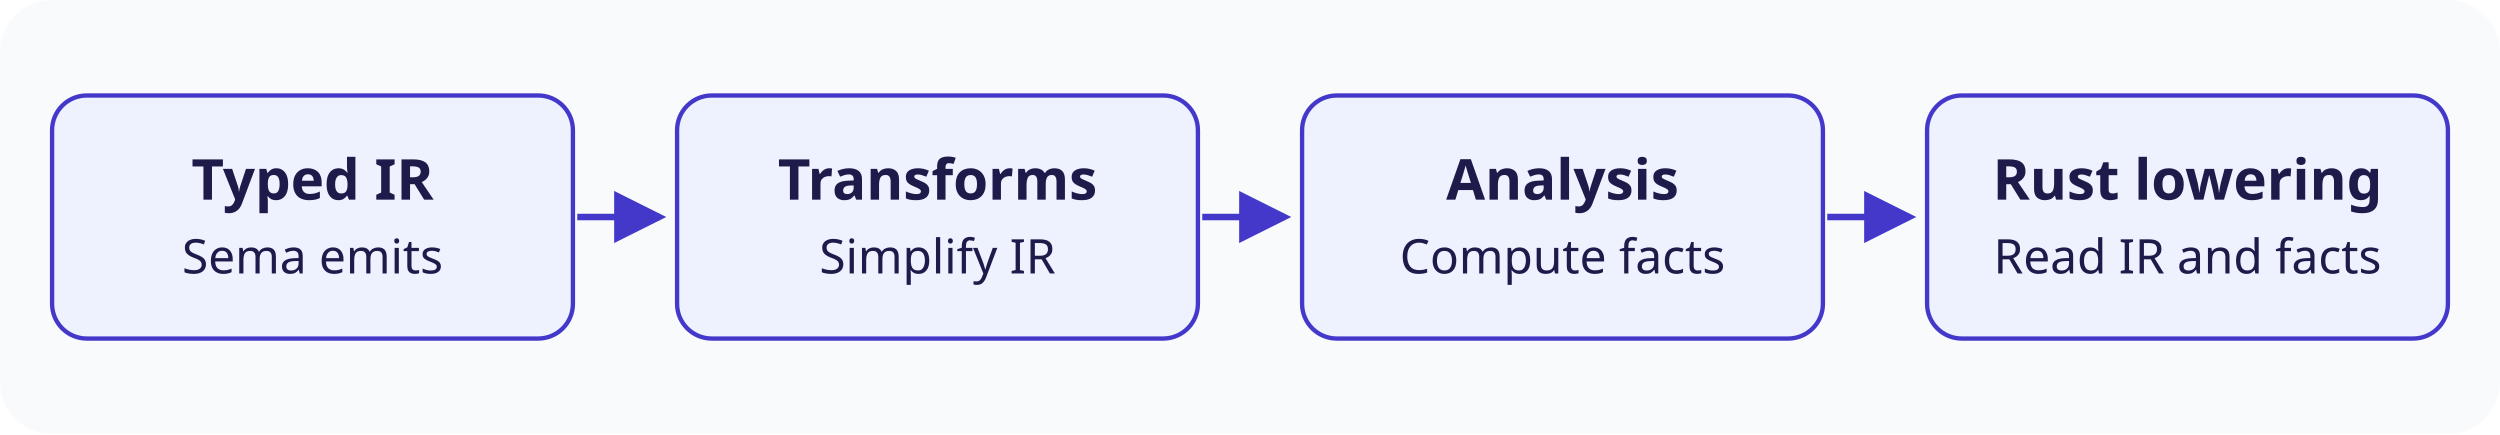
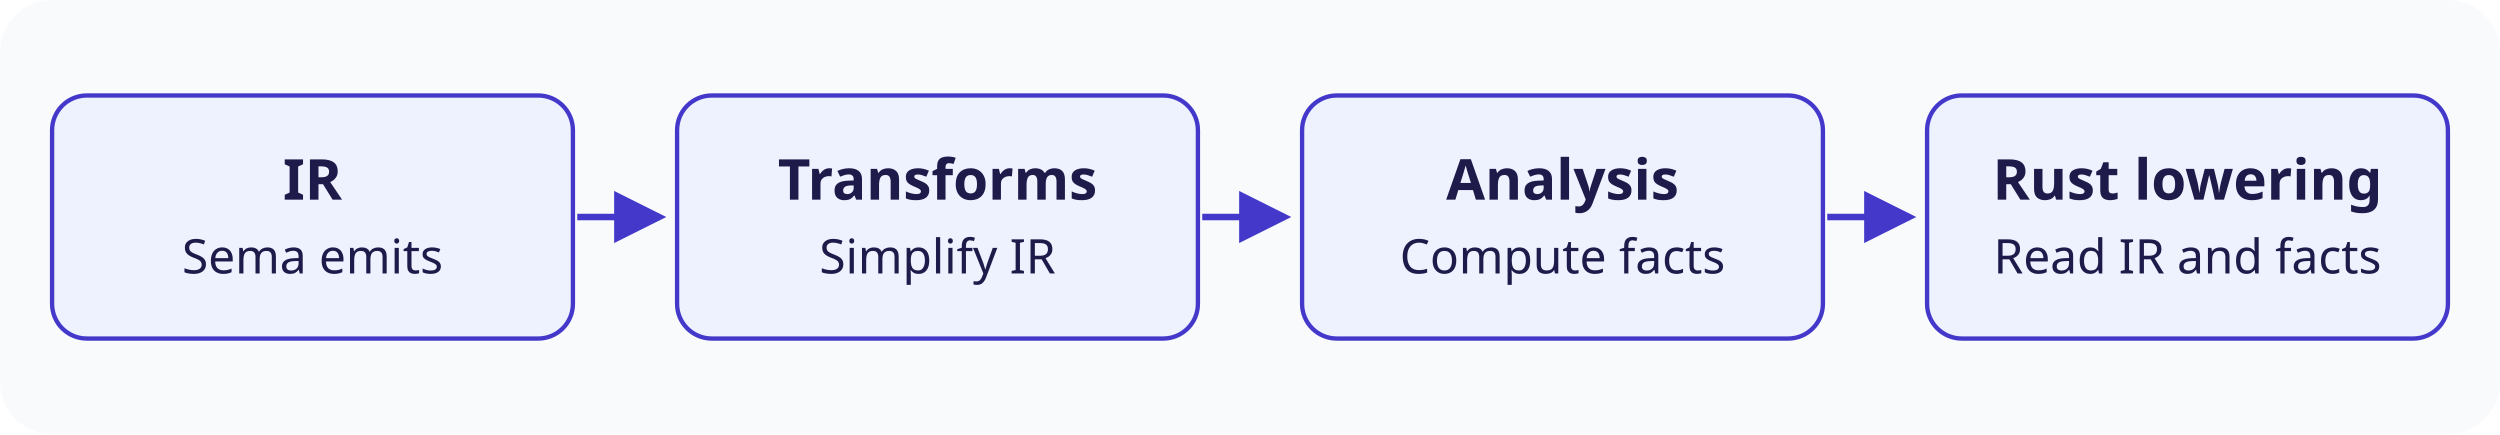
<svg xmlns="http://www.w3.org/2000/svg" width="576" height="100" viewBox="0 0 576 100" role="img" aria-labelledby="title description">
  <defs>
    <marker id="arrow" markerWidth="8" markerHeight="8" refX="7" refY="4" orient="auto">
      <path d="M0 0L8 4L0 8Z" fill="#4338ca" />
    </marker>
  </defs>
  <rect width="576" height="100" rx="12" fill="#f8fafc" />
  <g fill="#eef2ff" stroke="#4338ca">
    <rect x="12" y="22" width="120" height="56" rx="8" />
    <rect x="156" y="22" width="120" height="56" rx="8" />
    <rect x="300" y="22" width="120" height="56" rx="8" />
    <rect x="444" y="22" width="120" height="56" rx="8" />
  </g>
  <g stroke="#4338ca" stroke-width="1.5" marker-end="url(#arrow)">
    <path d="M133 50H152" />
    <path d="M277 50H296" />
    <path d="M421 50H440" />
  </g>
  <g font-family="system-ui, sans-serif" text-anchor="middle" fill="#1e1b4b">
    <g font-size="13" font-weight="600">
-       <text x="72" y="46">Typed IR</text>
+       <text x="72" y="46">IR</text>
      <text x="216" y="46">Transforms</text>
      <text x="360" y="46">Analysis</text>
      <text x="504" y="46">Rust lowering</text>
    </g>
    <g font-size="11">
      <text x="72" y="63">Sema emits</text>
      <text x="216" y="63">Simplify IR</text>
      <text x="360" y="63">Compute facts</text>
      <text x="504" y="63">Read IR and facts</text>
    </g>
  </g>
</svg>
